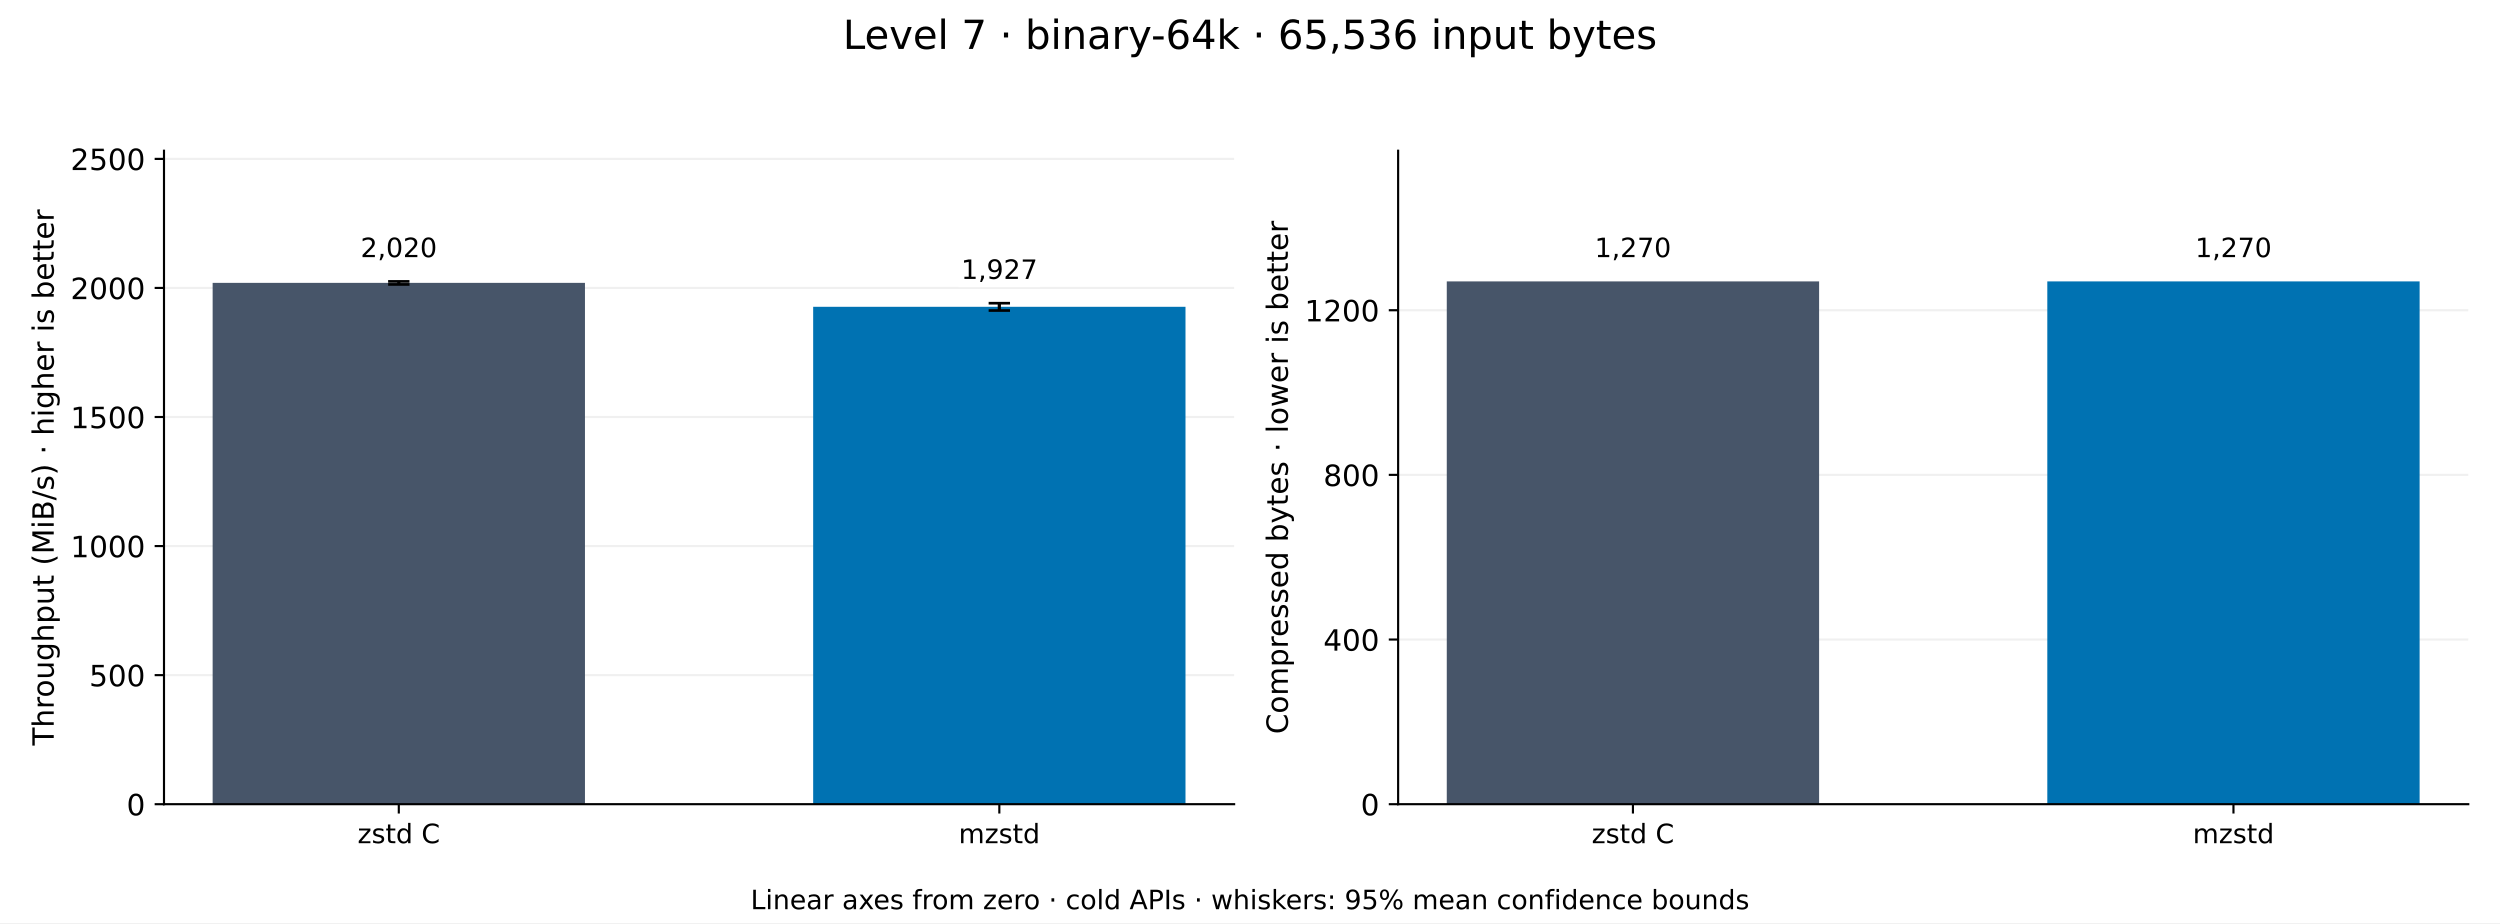
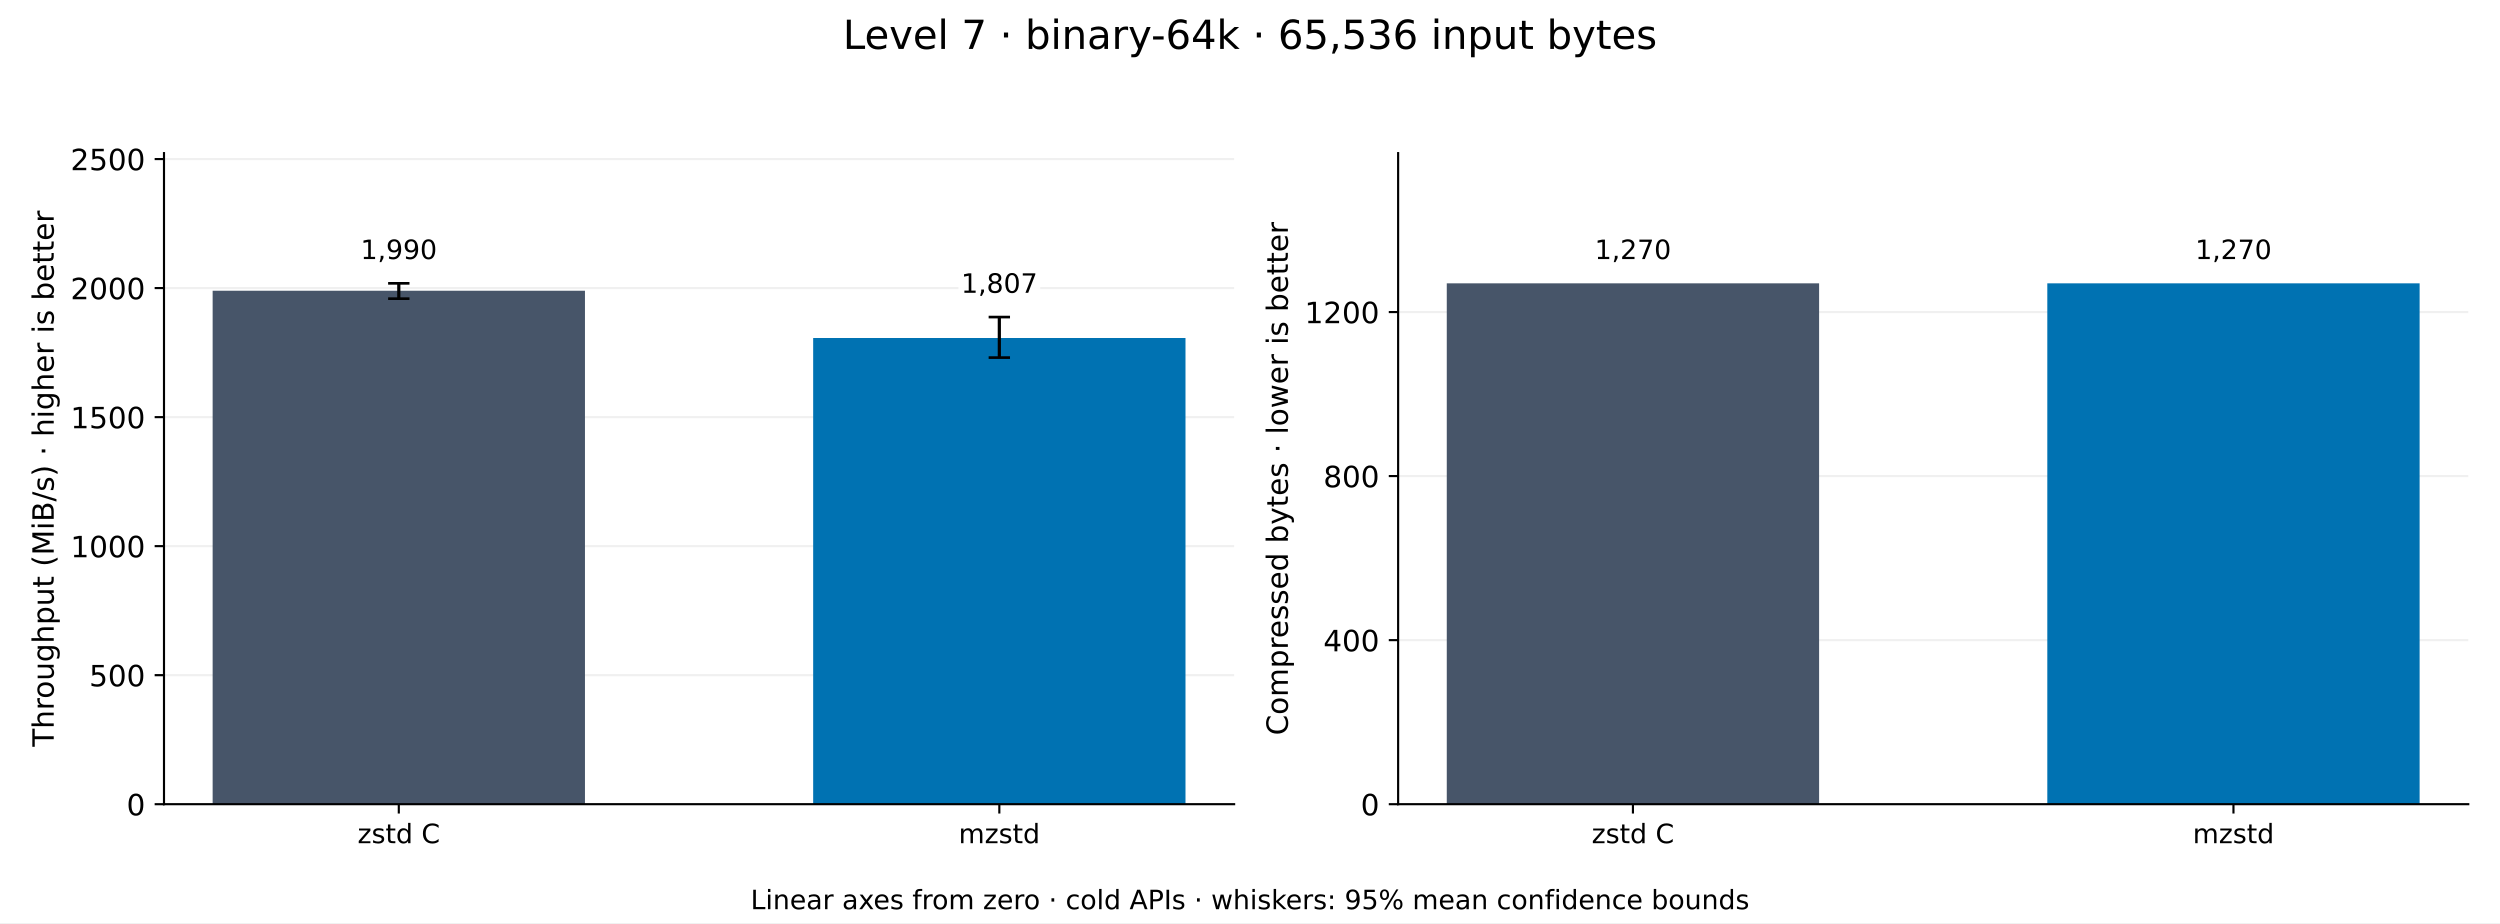
<svg xmlns="http://www.w3.org/2000/svg" xmlns:xlink="http://www.w3.org/1999/xlink" width="936pt" height="345.6pt" viewBox="0 0 936 345.6" version="1.1">
  <defs>
    <style type="text/css">*{stroke-linejoin: round; stroke-linecap: butt}</style>
  </defs>
  <g id="figure_1">
    <g id="patch_1">
      <path d="M 0 345.6 L 936 345.6 L 936 0 L 0 0 z " style="fill: #ffffff" />
    </g>
    <g id="axes_1">
      <g id="patch_2">
-         <path d="M 61.4 301.088 L 462.06 301.088 L 462.06 56.432 L 61.4 56.432 z " style="fill: #ffffff" />
+         <path d="M 61.4 301.088 L 462.06 301.088 L 462.06 57.327 L 61.4 57.327 z " style="fill: #ffffff" />
      </g>
      <g id="matplotlib.axis_1">
        <g id="xtick_1">
          <g id="line2d_1">
            <defs>
              <path id="mcbfd24ea1b" d="M 0 0 L 0 3.5 " style="stroke: #000000; stroke-width: 0.8" />
            </defs>
            <g>
              <use xlink:href="#mcbfd24ea1b" x="149.311" y="301.088" style="stroke: #000000; stroke-width: 0.8" />
            </g>
          </g>
          <g id="text_1">
            <text style="font-size: 10px; font-family: 'DejaVu Sans', 'Bitstream Vera Sans', 'Computer Modern Sans Serif', 'Lucida Grande', 'Verdana', 'Geneva', 'Lucid', 'Arial', 'Helvetica', 'Avant Garde', sans-serif; text-anchor: middle" x="149.311" y="315.686" transform="rotate(-0 149.3114 315.6864)">zstd C</text>
          </g>
        </g>
        <g id="xtick_2">
          <g id="line2d_2">
            <g>
              <use xlink:href="#mcbfd24ea1b" x="374.149" y="301.088" style="stroke: #000000; stroke-width: 0.8" />
            </g>
          </g>
          <g id="text_2">
            <text style="font-size: 10px; font-family: 'DejaVu Sans', 'Bitstream Vera Sans', 'Computer Modern Sans Serif', 'Lucida Grande', 'Verdana', 'Geneva', 'Lucid', 'Arial', 'Helvetica', 'Avant Garde', sans-serif; text-anchor: middle" x="374.149" y="315.686" transform="rotate(-0 374.1486 315.6864)">mzstd</text>
          </g>
        </g>
      </g>
      <g id="matplotlib.axis_2">
        <g id="ytick_1">
          <g id="line2d_3">
-             <path d="M 61.4 301.088 L 462.06 301.088 " clip-path="url(#pf54c6cb639)" style="fill: none; stroke: #b0b0b0; stroke-opacity: 0.18; stroke-width: 0.8; stroke-linecap: square" />
+             <path d="M 61.4 301.088 L 462.06 301.088 " clip-path="url(#pfd7508d4da)" style="fill: none; stroke: #b0b0b0; stroke-opacity: 0.18; stroke-width: 0.8; stroke-linecap: square" />
          </g>
          <g id="line2d_4">
            <defs>
              <path id="m862e928616" d="M 0 0 L -3.5 0 " style="stroke: #000000; stroke-width: 0.8" />
            </defs>
            <g>
              <use xlink:href="#m862e928616" x="61.4" y="301.088" style="stroke: #000000; stroke-width: 0.8" />
            </g>
          </g>
          <g id="text_3">
            <text style="font-size: 11px; font-family: 'DejaVu Sans', 'Bitstream Vera Sans', 'Computer Modern Sans Serif', 'Lucida Grande', 'Verdana', 'Geneva', 'Lucid', 'Arial', 'Helvetica', 'Avant Garde', sans-serif; text-anchor: end" x="54.4" y="305.267" transform="rotate(-0 54.4 305.2671)">0</text>
          </g>
        </g>
        <g id="ytick_2">
          <g id="line2d_5">
-             <path d="M 61.4 252.769 L 462.06 252.769 " clip-path="url(#pf54c6cb639)" style="fill: none; stroke: #b0b0b0; stroke-opacity: 0.18; stroke-width: 0.8; stroke-linecap: square" />
+             <path d="M 61.4 252.782 L 462.06 252.782 " clip-path="url(#pfd7508d4da)" style="fill: none; stroke: #b0b0b0; stroke-opacity: 0.18; stroke-width: 0.8; stroke-linecap: square" />
          </g>
          <g id="line2d_6">
            <g>
-               <use xlink:href="#m862e928616" x="61.4" y="252.769" style="stroke: #000000; stroke-width: 0.8" />
+               <use xlink:href="#m862e928616" x="61.4" y="252.782" style="stroke: #000000; stroke-width: 0.8" />
            </g>
          </g>
          <g id="text_4">
-             <text style="font-size: 11px; font-family: 'DejaVu Sans', 'Bitstream Vera Sans', 'Computer Modern Sans Serif', 'Lucida Grande', 'Verdana', 'Geneva', 'Lucid', 'Arial', 'Helvetica', 'Avant Garde', sans-serif; text-anchor: end" x="54.4" y="256.948" transform="rotate(-0 54.4 256.9479)">500</text>
+             <text style="font-size: 11px; font-family: 'DejaVu Sans', 'Bitstream Vera Sans', 'Computer Modern Sans Serif', 'Lucida Grande', 'Verdana', 'Geneva', 'Lucid', 'Arial', 'Helvetica', 'Avant Garde', sans-serif; text-anchor: end" x="54.4" y="256.961" transform="rotate(-0 54.4 256.9607)">500</text>
          </g>
        </g>
        <g id="ytick_3">
          <g id="line2d_7">
-             <path d="M 61.4 204.449 L 462.06 204.449 " clip-path="url(#pf54c6cb639)" style="fill: none; stroke: #b0b0b0; stroke-opacity: 0.18; stroke-width: 0.8; stroke-linecap: square" />
+             <path d="M 61.4 204.475 L 462.06 204.475 " clip-path="url(#pfd7508d4da)" style="fill: none; stroke: #b0b0b0; stroke-opacity: 0.18; stroke-width: 0.8; stroke-linecap: square" />
          </g>
          <g id="line2d_8">
            <g>
-               <use xlink:href="#m862e928616" x="61.4" y="204.449" style="stroke: #000000; stroke-width: 0.8" />
+               <use xlink:href="#m862e928616" x="61.4" y="204.475" style="stroke: #000000; stroke-width: 0.8" />
            </g>
          </g>
          <g id="text_5">
-             <text style="font-size: 11px; font-family: 'DejaVu Sans', 'Bitstream Vera Sans', 'Computer Modern Sans Serif', 'Lucida Grande', 'Verdana', 'Geneva', 'Lucid', 'Arial', 'Helvetica', 'Avant Garde', sans-serif; text-anchor: end" x="54.4" y="208.629" transform="rotate(-0 54.4 208.6286)">1000</text>
+             <text style="font-size: 11px; font-family: 'DejaVu Sans', 'Bitstream Vera Sans', 'Computer Modern Sans Serif', 'Lucida Grande', 'Verdana', 'Geneva', 'Lucid', 'Arial', 'Helvetica', 'Avant Garde', sans-serif; text-anchor: end" x="54.4" y="208.654" transform="rotate(-0 54.4 208.6542)">1000</text>
          </g>
        </g>
        <g id="ytick_4">
          <g id="line2d_9">
-             <path d="M 61.4 156.13 L 462.06 156.13 " clip-path="url(#pf54c6cb639)" style="fill: none; stroke: #b0b0b0; stroke-opacity: 0.18; stroke-width: 0.8; stroke-linecap: square" />
+             <path d="M 61.4 156.169 L 462.06 156.169 " clip-path="url(#pfd7508d4da)" style="fill: none; stroke: #b0b0b0; stroke-opacity: 0.18; stroke-width: 0.8; stroke-linecap: square" />
          </g>
          <g id="line2d_10">
            <g>
-               <use xlink:href="#m862e928616" x="61.4" y="156.13" style="stroke: #000000; stroke-width: 0.8" />
+               <use xlink:href="#m862e928616" x="61.4" y="156.169" style="stroke: #000000; stroke-width: 0.8" />
            </g>
          </g>
          <g id="text_6">
-             <text style="font-size: 11px; font-family: 'DejaVu Sans', 'Bitstream Vera Sans', 'Computer Modern Sans Serif', 'Lucida Grande', 'Verdana', 'Geneva', 'Lucid', 'Arial', 'Helvetica', 'Avant Garde', sans-serif; text-anchor: end" x="54.4" y="160.309" transform="rotate(-0 54.4 160.3093)">1500</text>
+             <text style="font-size: 11px; font-family: 'DejaVu Sans', 'Bitstream Vera Sans', 'Computer Modern Sans Serif', 'Lucida Grande', 'Verdana', 'Geneva', 'Lucid', 'Arial', 'Helvetica', 'Avant Garde', sans-serif; text-anchor: end" x="54.4" y="160.348" transform="rotate(-0 54.4 160.3477)">1500</text>
          </g>
        </g>
        <g id="ytick_5">
          <g id="line2d_11">
-             <path d="M 61.4 107.811 L 462.06 107.811 " clip-path="url(#pf54c6cb639)" style="fill: none; stroke: #b0b0b0; stroke-opacity: 0.18; stroke-width: 0.8; stroke-linecap: square" />
+             <path d="M 61.4 107.862 L 462.06 107.862 " clip-path="url(#pfd7508d4da)" style="fill: none; stroke: #b0b0b0; stroke-opacity: 0.18; stroke-width: 0.8; stroke-linecap: square" />
          </g>
          <g id="line2d_12">
            <g>
-               <use xlink:href="#m862e928616" x="61.4" y="107.811" style="stroke: #000000; stroke-width: 0.8" />
+               <use xlink:href="#m862e928616" x="61.4" y="107.862" style="stroke: #000000; stroke-width: 0.8" />
            </g>
          </g>
          <g id="text_7">
-             <text style="font-size: 11px; font-family: 'DejaVu Sans', 'Bitstream Vera Sans', 'Computer Modern Sans Serif', 'Lucida Grande', 'Verdana', 'Geneva', 'Lucid', 'Arial', 'Helvetica', 'Avant Garde', sans-serif; text-anchor: end" x="54.4" y="111.99" transform="rotate(-0 54.4 111.9901)">2000</text>
+             <text style="font-size: 11px; font-family: 'DejaVu Sans', 'Bitstream Vera Sans', 'Computer Modern Sans Serif', 'Lucida Grande', 'Verdana', 'Geneva', 'Lucid', 'Arial', 'Helvetica', 'Avant Garde', sans-serif; text-anchor: end" x="54.4" y="112.041" transform="rotate(-0 54.4 112.0412)">2000</text>
          </g>
        </g>
        <g id="ytick_6">
          <g id="line2d_13">
-             <path d="M 61.4 59.492 L 462.06 59.492 " clip-path="url(#pf54c6cb639)" style="fill: none; stroke: #b0b0b0; stroke-opacity: 0.18; stroke-width: 0.8; stroke-linecap: square" />
+             <path d="M 61.4 59.556 L 462.06 59.556 " clip-path="url(#pfd7508d4da)" style="fill: none; stroke: #b0b0b0; stroke-opacity: 0.18; stroke-width: 0.8; stroke-linecap: square" />
          </g>
          <g id="line2d_14">
            <g>
-               <use xlink:href="#m862e928616" x="61.4" y="59.492" style="stroke: #000000; stroke-width: 0.8" />
+               <use xlink:href="#m862e928616" x="61.4" y="59.556" style="stroke: #000000; stroke-width: 0.8" />
            </g>
          </g>
          <g id="text_8">
-             <text style="font-size: 11px; font-family: 'DejaVu Sans', 'Bitstream Vera Sans', 'Computer Modern Sans Serif', 'Lucida Grande', 'Verdana', 'Geneva', 'Lucid', 'Arial', 'Helvetica', 'Avant Garde', sans-serif; text-anchor: end" x="54.4" y="63.671" transform="rotate(-0 54.4 63.6708)">2500</text>
+             <text style="font-size: 11px; font-family: 'DejaVu Sans', 'Bitstream Vera Sans', 'Computer Modern Sans Serif', 'Lucida Grande', 'Verdana', 'Geneva', 'Lucid', 'Arial', 'Helvetica', 'Avant Garde', sans-serif; text-anchor: end" x="54.4" y="63.735" transform="rotate(-0 54.4 63.73477)">2500</text>
          </g>
        </g>
        <g id="text_9">
-           <text style="font-size: 11px; font-family: 'DejaVu Sans', 'Bitstream Vera Sans', 'Computer Modern Sans Serif', 'Lucida Grande', 'Verdana', 'Geneva', 'Lucid', 'Arial', 'Helvetica', 'Avant Garde', sans-serif; text-anchor: middle" x="20.117" y="178.76" transform="rotate(-90 20.11734 178.7599)">Throughput (MiB/s) · higher is better</text>
+           <text style="font-size: 11px; font-family: 'DejaVu Sans', 'Bitstream Vera Sans', 'Computer Modern Sans Serif', 'Lucida Grande', 'Verdana', 'Geneva', 'Lucid', 'Arial', 'Helvetica', 'Avant Garde', sans-serif; text-anchor: middle" x="20.117" y="179.207" transform="rotate(-90 20.11734 179.2073)">Throughput (MiB/s) · higher is better</text>
        </g>
      </g>
      <g id="patch_3">
-         <path d="M 79.612 301.088 L 219.011 301.088 L 219.011 105.907 L 79.612 105.907 z " clip-path="url(#pf54c6cb639)" style="fill: #475569" />
+         <path d="M 79.612 301.088 L 219.011 301.088 L 219.011 108.863 L 79.612 108.863 z " clip-path="url(#pfd7508d4da)" style="fill: #475569" />
      </g>
      <g id="patch_4">
-         <path d="M 304.449 301.088 L 443.848 301.088 L 443.848 114.862 L 304.449 114.862 z " clip-path="url(#pf54c6cb639)" style="fill: #0072b2" />
+         <path d="M 304.449 301.088 L 443.848 301.088 L 443.848 126.552 L 304.449 126.552 z " clip-path="url(#pfd7508d4da)" style="fill: #0072b2" />
      </g>
      <g id="LineCollection_1">
-         <path d="M 149.311 106.5 L 149.311 105.363 " clip-path="url(#pf54c6cb639)" style="fill: none; stroke: #000000; stroke-width: 1.2" />
-         <path d="M 374.149 116.271 L 374.149 113.511 " clip-path="url(#pf54c6cb639)" style="fill: none; stroke: #000000; stroke-width: 1.2" />
+         <path d="M 149.311 111.819 L 149.311 106.079 " clip-path="url(#pfd7508d4da)" style="fill: none; stroke: #000000; stroke-width: 1.2" />
+         <path d="M 374.149 133.894 L 374.149 118.705 " clip-path="url(#pfd7508d4da)" style="fill: none; stroke: #000000; stroke-width: 1.2" />
      </g>
      <g id="line2d_15">
        <defs>
          <path id="mf7f69e77f0" d="M 4 0 L -4 -0 " style="stroke: #000000" />
        </defs>
-         <g clip-path="url(#pf54c6cb639)">
-           <use xlink:href="#mf7f69e77f0" x="149.311" y="106.5" style="fill: #1f77b4; stroke: #000000" />
-           <use xlink:href="#mf7f69e77f0" x="374.149" y="116.271" style="fill: #1f77b4; stroke: #000000" />
+         <g clip-path="url(#pfd7508d4da)">
+           <use xlink:href="#mf7f69e77f0" x="149.311" y="111.819" style="fill: #1f77b4; stroke: #000000" />
+           <use xlink:href="#mf7f69e77f0" x="374.149" y="133.894" style="fill: #1f77b4; stroke: #000000" />
        </g>
      </g>
      <g id="line2d_16">
-         <g clip-path="url(#pf54c6cb639)">
-           <use xlink:href="#mf7f69e77f0" x="149.311" y="105.363" style="fill: #1f77b4; stroke: #000000" />
-           <use xlink:href="#mf7f69e77f0" x="374.149" y="113.511" style="fill: #1f77b4; stroke: #000000" />
+         <g clip-path="url(#pfd7508d4da)">
+           <use xlink:href="#mf7f69e77f0" x="149.311" y="106.079" style="fill: #1f77b4; stroke: #000000" />
+           <use xlink:href="#mf7f69e77f0" x="374.149" y="118.705" style="fill: #1f77b4; stroke: #000000" />
        </g>
      </g>
      <g id="patch_5">
-         <path d="M 61.4 301.088 L 61.4 56.432 " style="fill: none; stroke: #000000; stroke-width: 0.8; stroke-linejoin: miter; stroke-linecap: square" />
+         <path d="M 61.4 301.088 L 61.4 57.327 " style="fill: none; stroke: #000000; stroke-width: 0.8; stroke-linejoin: miter; stroke-linecap: square" />
      </g>
      <g id="patch_6">
        <path d="M 61.4 301.088 L 462.06 301.088 " style="fill: none; stroke: #000000; stroke-width: 0.8; stroke-linejoin: miter; stroke-linecap: square" />
      </g>
      <g id="text_10">
        <g id="patch_7">
-           <path d="M 133.997 99.363 L 164.625 99.363 L 164.625 87.685 L 133.997 87.685 z " style="fill: #ffffff; opacity: 0.9" />
-         </g>
-         <text style="font-size: 10px; font-family: 'DejaVu Sans', 'Bitstream Vera Sans', 'Computer Modern Sans Serif', 'Lucida Grande', 'Verdana', 'Geneva', 'Lucid', 'Arial', 'Helvetica', 'Avant Garde', sans-serif; text-anchor: middle" x="149.311" y="96.283" transform="rotate(-0 149.3114 96.28336)">2,020</text>
+           <path d="M 133.997 100.079 L 164.625 100.079 L 164.625 88.401 L 133.997 88.401 z " style="fill: #ffffff; opacity: 0.9" />
+         </g>
+         <text style="font-size: 10px; font-family: 'DejaVu Sans', 'Bitstream Vera Sans', 'Computer Modern Sans Serif', 'Lucida Grande', 'Verdana', 'Geneva', 'Lucid', 'Arial', 'Helvetica', 'Avant Garde', sans-serif; text-anchor: middle" x="149.311" y="96.999" transform="rotate(-0 149.3114 96.99926)">1,990</text>
      </g>
      <g id="text_11">
        <g id="patch_8">
-           <path d="M 358.835 107.511 L 389.463 107.511 L 389.463 95.833 L 358.835 95.833 z " style="fill: #ffffff; opacity: 0.9" />
-         </g>
-         <text style="font-size: 10px; font-family: 'DejaVu Sans', 'Bitstream Vera Sans', 'Computer Modern Sans Serif', 'Lucida Grande', 'Verdana', 'Geneva', 'Lucid', 'Arial', 'Helvetica', 'Avant Garde', sans-serif; text-anchor: middle" x="374.149" y="104.431" transform="rotate(-0 374.1486 104.4312)">1,927</text>
+           <path d="M 358.835 112.705 L 389.463 112.705 L 389.463 101.027 L 358.835 101.027 z " style="fill: #ffffff; opacity: 0.9" />
+         </g>
+         <text style="font-size: 10px; font-family: 'DejaVu Sans', 'Bitstream Vera Sans', 'Computer Modern Sans Serif', 'Lucida Grande', 'Verdana', 'Geneva', 'Lucid', 'Arial', 'Helvetica', 'Avant Garde', sans-serif; text-anchor: middle" x="374.149" y="109.626" transform="rotate(-0 374.1486 109.6256)">1,807</text>
      </g>
    </g>
    <g id="axes_2">
      <g id="patch_9">
-         <path d="M 523.46 301.088 L 924.12 301.088 L 924.12 56.432 L 523.46 56.432 z " style="fill: #ffffff" />
+         <path d="M 523.46 301.088 L 924.12 301.088 L 924.12 57.327 L 523.46 57.327 z " style="fill: #ffffff" />
      </g>
      <g id="matplotlib.axis_3">
        <g id="xtick_3">
          <g id="line2d_17">
            <g>
              <use xlink:href="#mcbfd24ea1b" x="611.371" y="301.088" style="stroke: #000000; stroke-width: 0.8" />
            </g>
          </g>
          <g id="text_12">
            <text style="font-size: 10px; font-family: 'DejaVu Sans', 'Bitstream Vera Sans', 'Computer Modern Sans Serif', 'Lucida Grande', 'Verdana', 'Geneva', 'Lucid', 'Arial', 'Helvetica', 'Avant Garde', sans-serif; text-anchor: middle" x="611.371" y="315.686" transform="rotate(-0 611.3714 315.6864)">zstd C</text>
          </g>
        </g>
        <g id="xtick_4">
          <g id="line2d_18">
            <g>
              <use xlink:href="#mcbfd24ea1b" x="836.209" y="301.088" style="stroke: #000000; stroke-width: 0.8" />
            </g>
          </g>
          <g id="text_13">
            <text style="font-size: 10px; font-family: 'DejaVu Sans', 'Bitstream Vera Sans', 'Computer Modern Sans Serif', 'Lucida Grande', 'Verdana', 'Geneva', 'Lucid', 'Arial', 'Helvetica', 'Avant Garde', sans-serif; text-anchor: middle" x="836.209" y="315.686" transform="rotate(-0 836.2086 315.6864)">mzstd</text>
          </g>
        </g>
      </g>
      <g id="matplotlib.axis_4">
        <g id="ytick_7">
          <g id="line2d_19">
-             <path d="M 523.46 301.088 L 924.12 301.088 " clip-path="url(#pa7836a8f10)" style="fill: none; stroke: #b0b0b0; stroke-opacity: 0.18; stroke-width: 0.8; stroke-linecap: square" />
+             <path d="M 523.46 301.088 L 924.12 301.088 " clip-path="url(#p67c1af9917)" style="fill: none; stroke: #b0b0b0; stroke-opacity: 0.18; stroke-width: 0.8; stroke-linecap: square" />
          </g>
          <g id="line2d_20">
            <g>
              <use xlink:href="#m862e928616" x="523.46" y="301.088" style="stroke: #000000; stroke-width: 0.8" />
            </g>
          </g>
          <g id="text_14">
            <text style="font-size: 11px; font-family: 'DejaVu Sans', 'Bitstream Vera Sans', 'Computer Modern Sans Serif', 'Lucida Grande', 'Verdana', 'Geneva', 'Lucid', 'Arial', 'Helvetica', 'Avant Garde', sans-serif; text-anchor: end" x="516.46" y="305.267" transform="rotate(-0 516.46 305.2671)">0</text>
          </g>
        </g>
        <g id="ytick_8">
          <g id="line2d_21">
-             <path d="M 523.46 239.442 L 924.12 239.442 " clip-path="url(#pa7836a8f10)" style="fill: none; stroke: #b0b0b0; stroke-opacity: 0.18; stroke-width: 0.8; stroke-linecap: square" />
+             <path d="M 523.46 239.668 L 924.12 239.668 " clip-path="url(#p67c1af9917)" style="fill: none; stroke: #b0b0b0; stroke-opacity: 0.18; stroke-width: 0.8; stroke-linecap: square" />
          </g>
          <g id="line2d_22">
            <g>
-               <use xlink:href="#m862e928616" x="523.46" y="239.442" style="stroke: #000000; stroke-width: 0.8" />
+               <use xlink:href="#m862e928616" x="523.46" y="239.668" style="stroke: #000000; stroke-width: 0.8" />
            </g>
          </g>
          <g id="text_15">
-             <text style="font-size: 11px; font-family: 'DejaVu Sans', 'Bitstream Vera Sans', 'Computer Modern Sans Serif', 'Lucida Grande', 'Verdana', 'Geneva', 'Lucid', 'Arial', 'Helvetica', 'Avant Garde', sans-serif; text-anchor: end" x="516.46" y="243.621" transform="rotate(-0 516.46 243.6215)">400</text>
+             <text style="font-size: 11px; font-family: 'DejaVu Sans', 'Bitstream Vera Sans', 'Computer Modern Sans Serif', 'Lucida Grande', 'Verdana', 'Geneva', 'Lucid', 'Arial', 'Helvetica', 'Avant Garde', sans-serif; text-anchor: end" x="516.46" y="243.847" transform="rotate(-0 516.46 243.847)">400</text>
          </g>
        </g>
        <g id="ytick_9">
          <g id="line2d_23">
-             <path d="M 523.46 177.797 L 924.12 177.797 " clip-path="url(#pa7836a8f10)" style="fill: none; stroke: #b0b0b0; stroke-opacity: 0.18; stroke-width: 0.8; stroke-linecap: square" />
+             <path d="M 523.46 178.248 L 924.12 178.248 " clip-path="url(#p67c1af9917)" style="fill: none; stroke: #b0b0b0; stroke-opacity: 0.18; stroke-width: 0.8; stroke-linecap: square" />
          </g>
          <g id="line2d_24">
            <g>
-               <use xlink:href="#m862e928616" x="523.46" y="177.797" style="stroke: #000000; stroke-width: 0.8" />
+               <use xlink:href="#m862e928616" x="523.46" y="178.248" style="stroke: #000000; stroke-width: 0.8" />
            </g>
          </g>
          <g id="text_16">
-             <text style="font-size: 11px; font-family: 'DejaVu Sans', 'Bitstream Vera Sans', 'Computer Modern Sans Serif', 'Lucida Grande', 'Verdana', 'Geneva', 'Lucid', 'Arial', 'Helvetica', 'Avant Garde', sans-serif; text-anchor: end" x="516.46" y="181.976" transform="rotate(-0 516.46 181.9758)">800</text>
+             <text style="font-size: 11px; font-family: 'DejaVu Sans', 'Bitstream Vera Sans', 'Computer Modern Sans Serif', 'Lucida Grande', 'Verdana', 'Geneva', 'Lucid', 'Arial', 'Helvetica', 'Avant Garde', sans-serif; text-anchor: end" x="516.46" y="182.427" transform="rotate(-0 516.46 182.4268)">800</text>
          </g>
        </g>
        <g id="ytick_10">
          <g id="line2d_25">
-             <path d="M 523.46 116.151 L 924.12 116.151 " clip-path="url(#pa7836a8f10)" style="fill: none; stroke: #b0b0b0; stroke-opacity: 0.18; stroke-width: 0.8; stroke-linecap: square" />
+             <path d="M 523.46 116.827 L 924.12 116.827 " clip-path="url(#p67c1af9917)" style="fill: none; stroke: #b0b0b0; stroke-opacity: 0.18; stroke-width: 0.8; stroke-linecap: square" />
          </g>
          <g id="line2d_26">
            <g>
-               <use xlink:href="#m862e928616" x="523.46" y="116.151" style="stroke: #000000; stroke-width: 0.8" />
+               <use xlink:href="#m862e928616" x="523.46" y="116.827" style="stroke: #000000; stroke-width: 0.8" />
            </g>
          </g>
          <g id="text_17">
-             <text style="font-size: 11px; font-family: 'DejaVu Sans', 'Bitstream Vera Sans', 'Computer Modern Sans Serif', 'Lucida Grande', 'Verdana', 'Geneva', 'Lucid', 'Arial', 'Helvetica', 'Avant Garde', sans-serif; text-anchor: end" x="516.46" y="120.33" transform="rotate(-0 516.46 120.3302)">1200</text>
+             <text style="font-size: 11px; font-family: 'DejaVu Sans', 'Bitstream Vera Sans', 'Computer Modern Sans Serif', 'Lucida Grande', 'Verdana', 'Geneva', 'Lucid', 'Arial', 'Helvetica', 'Avant Garde', sans-serif; text-anchor: end" x="516.46" y="121.007" transform="rotate(-0 516.46 121.0066)">1200</text>
          </g>
        </g>
        <g id="text_18">
-           <text style="font-size: 11px; font-family: 'DejaVu Sans', 'Bitstream Vera Sans', 'Computer Modern Sans Serif', 'Lucida Grande', 'Verdana', 'Geneva', 'Lucid', 'Arial', 'Helvetica', 'Avant Garde', sans-serif; text-anchor: middle" x="482.177" y="178.76" transform="rotate(-90 482.1773 178.7599)">Compressed bytes · lower is better</text>
+           <text style="font-size: 11px; font-family: 'DejaVu Sans', 'Bitstream Vera Sans', 'Computer Modern Sans Serif', 'Lucida Grande', 'Verdana', 'Geneva', 'Lucid', 'Arial', 'Helvetica', 'Avant Garde', sans-serif; text-anchor: middle" x="482.177" y="179.207" transform="rotate(-90 482.1773 179.2073)">Compressed bytes · lower is better</text>
        </g>
      </g>
      <g id="patch_10">
-         <path d="M 541.672 301.088 L 681.071 301.088 L 681.071 105.363 L 541.672 105.363 z " clip-path="url(#pa7836a8f10)" style="fill: #475569" />
+         <path d="M 541.672 301.088 L 681.071 301.088 L 681.071 106.079 L 541.672 106.079 z " clip-path="url(#p67c1af9917)" style="fill: #475569" />
      </g>
      <g id="patch_11">
-         <path d="M 766.509 301.088 L 905.908 301.088 L 905.908 105.363 L 766.509 105.363 z " clip-path="url(#pa7836a8f10)" style="fill: #0072b2" />
+         <path d="M 766.509 301.088 L 905.908 301.088 L 905.908 106.079 L 766.509 106.079 z " clip-path="url(#p67c1af9917)" style="fill: #0072b2" />
      </g>
      <g id="patch_12">
-         <path d="M 523.46 301.088 L 523.46 56.432 " style="fill: none; stroke: #000000; stroke-width: 0.8; stroke-linejoin: miter; stroke-linecap: square" />
+         <path d="M 523.46 301.088 L 523.46 57.327 " style="fill: none; stroke: #000000; stroke-width: 0.8; stroke-linejoin: miter; stroke-linecap: square" />
      </g>
      <g id="patch_13">
        <path d="M 523.46 301.088 L 924.12 301.088 " style="fill: none; stroke: #000000; stroke-width: 0.8; stroke-linejoin: miter; stroke-linecap: square" />
      </g>
      <g id="text_19">
        <g id="patch_14">
-           <path d="M 596.057 99.363 L 626.685 99.363 L 626.685 87.685 L 596.057 87.685 z " style="fill: #ffffff; opacity: 0.9" />
-         </g>
-         <text style="font-size: 10px; font-family: 'DejaVu Sans', 'Bitstream Vera Sans', 'Computer Modern Sans Serif', 'Lucida Grande', 'Verdana', 'Geneva', 'Lucid', 'Arial', 'Helvetica', 'Avant Garde', sans-serif; text-anchor: middle" x="611.371" y="96.283" transform="rotate(-0 611.3714 96.28336)">1,270</text>
+           <path d="M 596.057 100.079 L 626.685 100.079 L 626.685 88.401 L 596.057 88.401 z " style="fill: #ffffff; opacity: 0.9" />
+         </g>
+         <text style="font-size: 10px; font-family: 'DejaVu Sans', 'Bitstream Vera Sans', 'Computer Modern Sans Serif', 'Lucida Grande', 'Verdana', 'Geneva', 'Lucid', 'Arial', 'Helvetica', 'Avant Garde', sans-serif; text-anchor: middle" x="611.371" y="96.999" transform="rotate(-0 611.3714 96.99926)">1,270</text>
      </g>
      <g id="text_20">
        <g id="patch_15">
-           <path d="M 820.895 99.363 L 851.523 99.363 L 851.523 87.685 L 820.895 87.685 z " style="fill: #ffffff; opacity: 0.9" />
-         </g>
-         <text style="font-size: 10px; font-family: 'DejaVu Sans', 'Bitstream Vera Sans', 'Computer Modern Sans Serif', 'Lucida Grande', 'Verdana', 'Geneva', 'Lucid', 'Arial', 'Helvetica', 'Avant Garde', sans-serif; text-anchor: middle" x="836.209" y="96.283" transform="rotate(-0 836.2086 96.28336)">1,270</text>
+           <path d="M 820.895 100.079 L 851.523 100.079 L 851.523 88.401 L 820.895 88.401 z " style="fill: #ffffff; opacity: 0.9" />
+         </g>
+         <text style="font-size: 10px; font-family: 'DejaVu Sans', 'Bitstream Vera Sans', 'Computer Modern Sans Serif', 'Lucida Grande', 'Verdana', 'Geneva', 'Lucid', 'Arial', 'Helvetica', 'Avant Garde', sans-serif; text-anchor: middle" x="836.209" y="96.999" transform="rotate(-0 836.2086 96.99926)">1,270</text>
      </g>
    </g>
    <g id="text_21">
      <text style="font-size: 15px; font-family: 'DejaVu Sans', 'Bitstream Vera Sans', 'Computer Modern Sans Serif', 'Lucida Grande', 'Verdana', 'Geneva', 'Lucid', 'Arial', 'Helvetica', 'Avant Garde', sans-serif; text-anchor: middle" x="468" y="18.31" transform="rotate(-0 468 18.30966)">Level 7 · binary-64k · 65,536 input bytes</text>
    </g>
    <g id="text_22">
      <text style="font-size: 10px; font-family: 'DejaVu Sans', 'Bitstream Vera Sans', 'Computer Modern Sans Serif', 'Lucida Grande', 'Verdana', 'Geneva', 'Lucid', 'Arial', 'Helvetica', 'Avant Garde', sans-serif; text-anchor: middle" x="468" y="340.416" transform="rotate(-0 468 340.416)">Linear axes from zero · cold APIs · whiskers: 95% mean confidence bounds</text>
    </g>
  </g>
  <defs>
-     <clipPath id="pf54c6cb639">
-       <rect x="61.4" y="56.432" width="400.66" height="244.656" />
+     <clipPath id="pfd7508d4da">
+       <rect x="61.4" y="57.327" width="400.66" height="243.761" />
    </clipPath>
-     <clipPath id="pa7836a8f10">
-       <rect x="523.46" y="56.432" width="400.66" height="244.656" />
+     <clipPath id="p67c1af9917">
+       <rect x="523.46" y="57.327" width="400.66" height="243.761" />
    </clipPath>
  </defs>
</svg>
